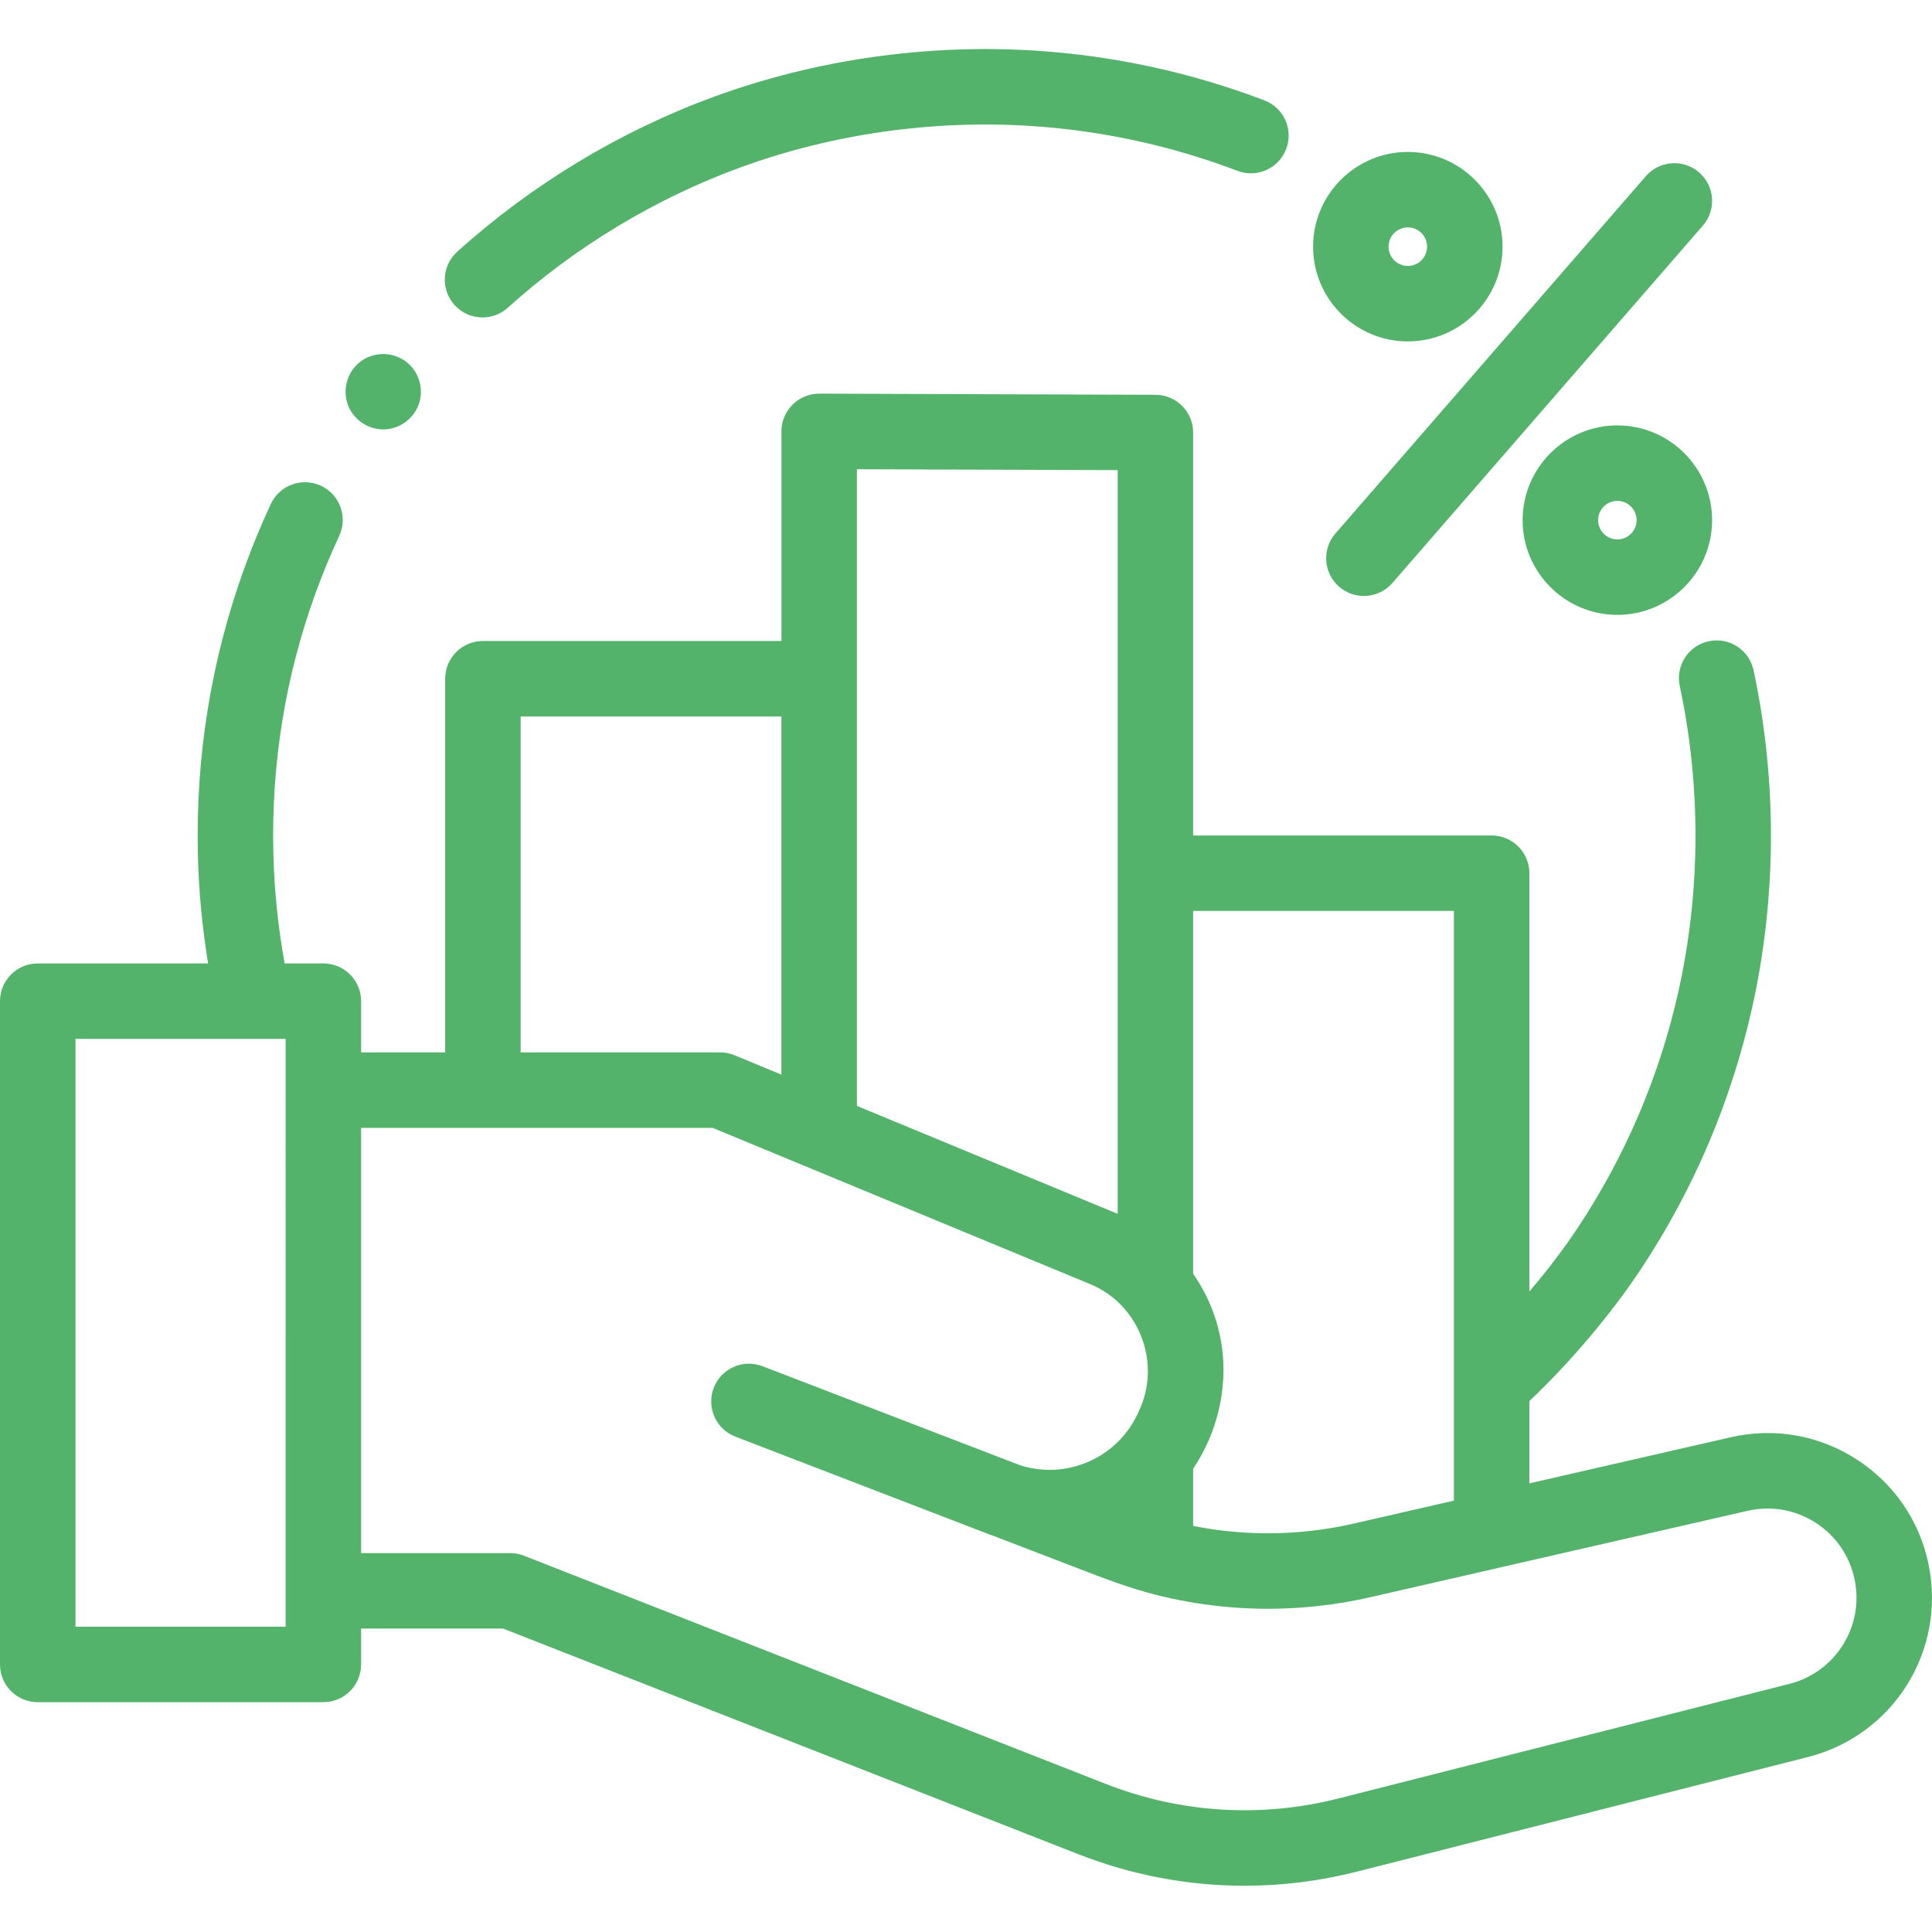
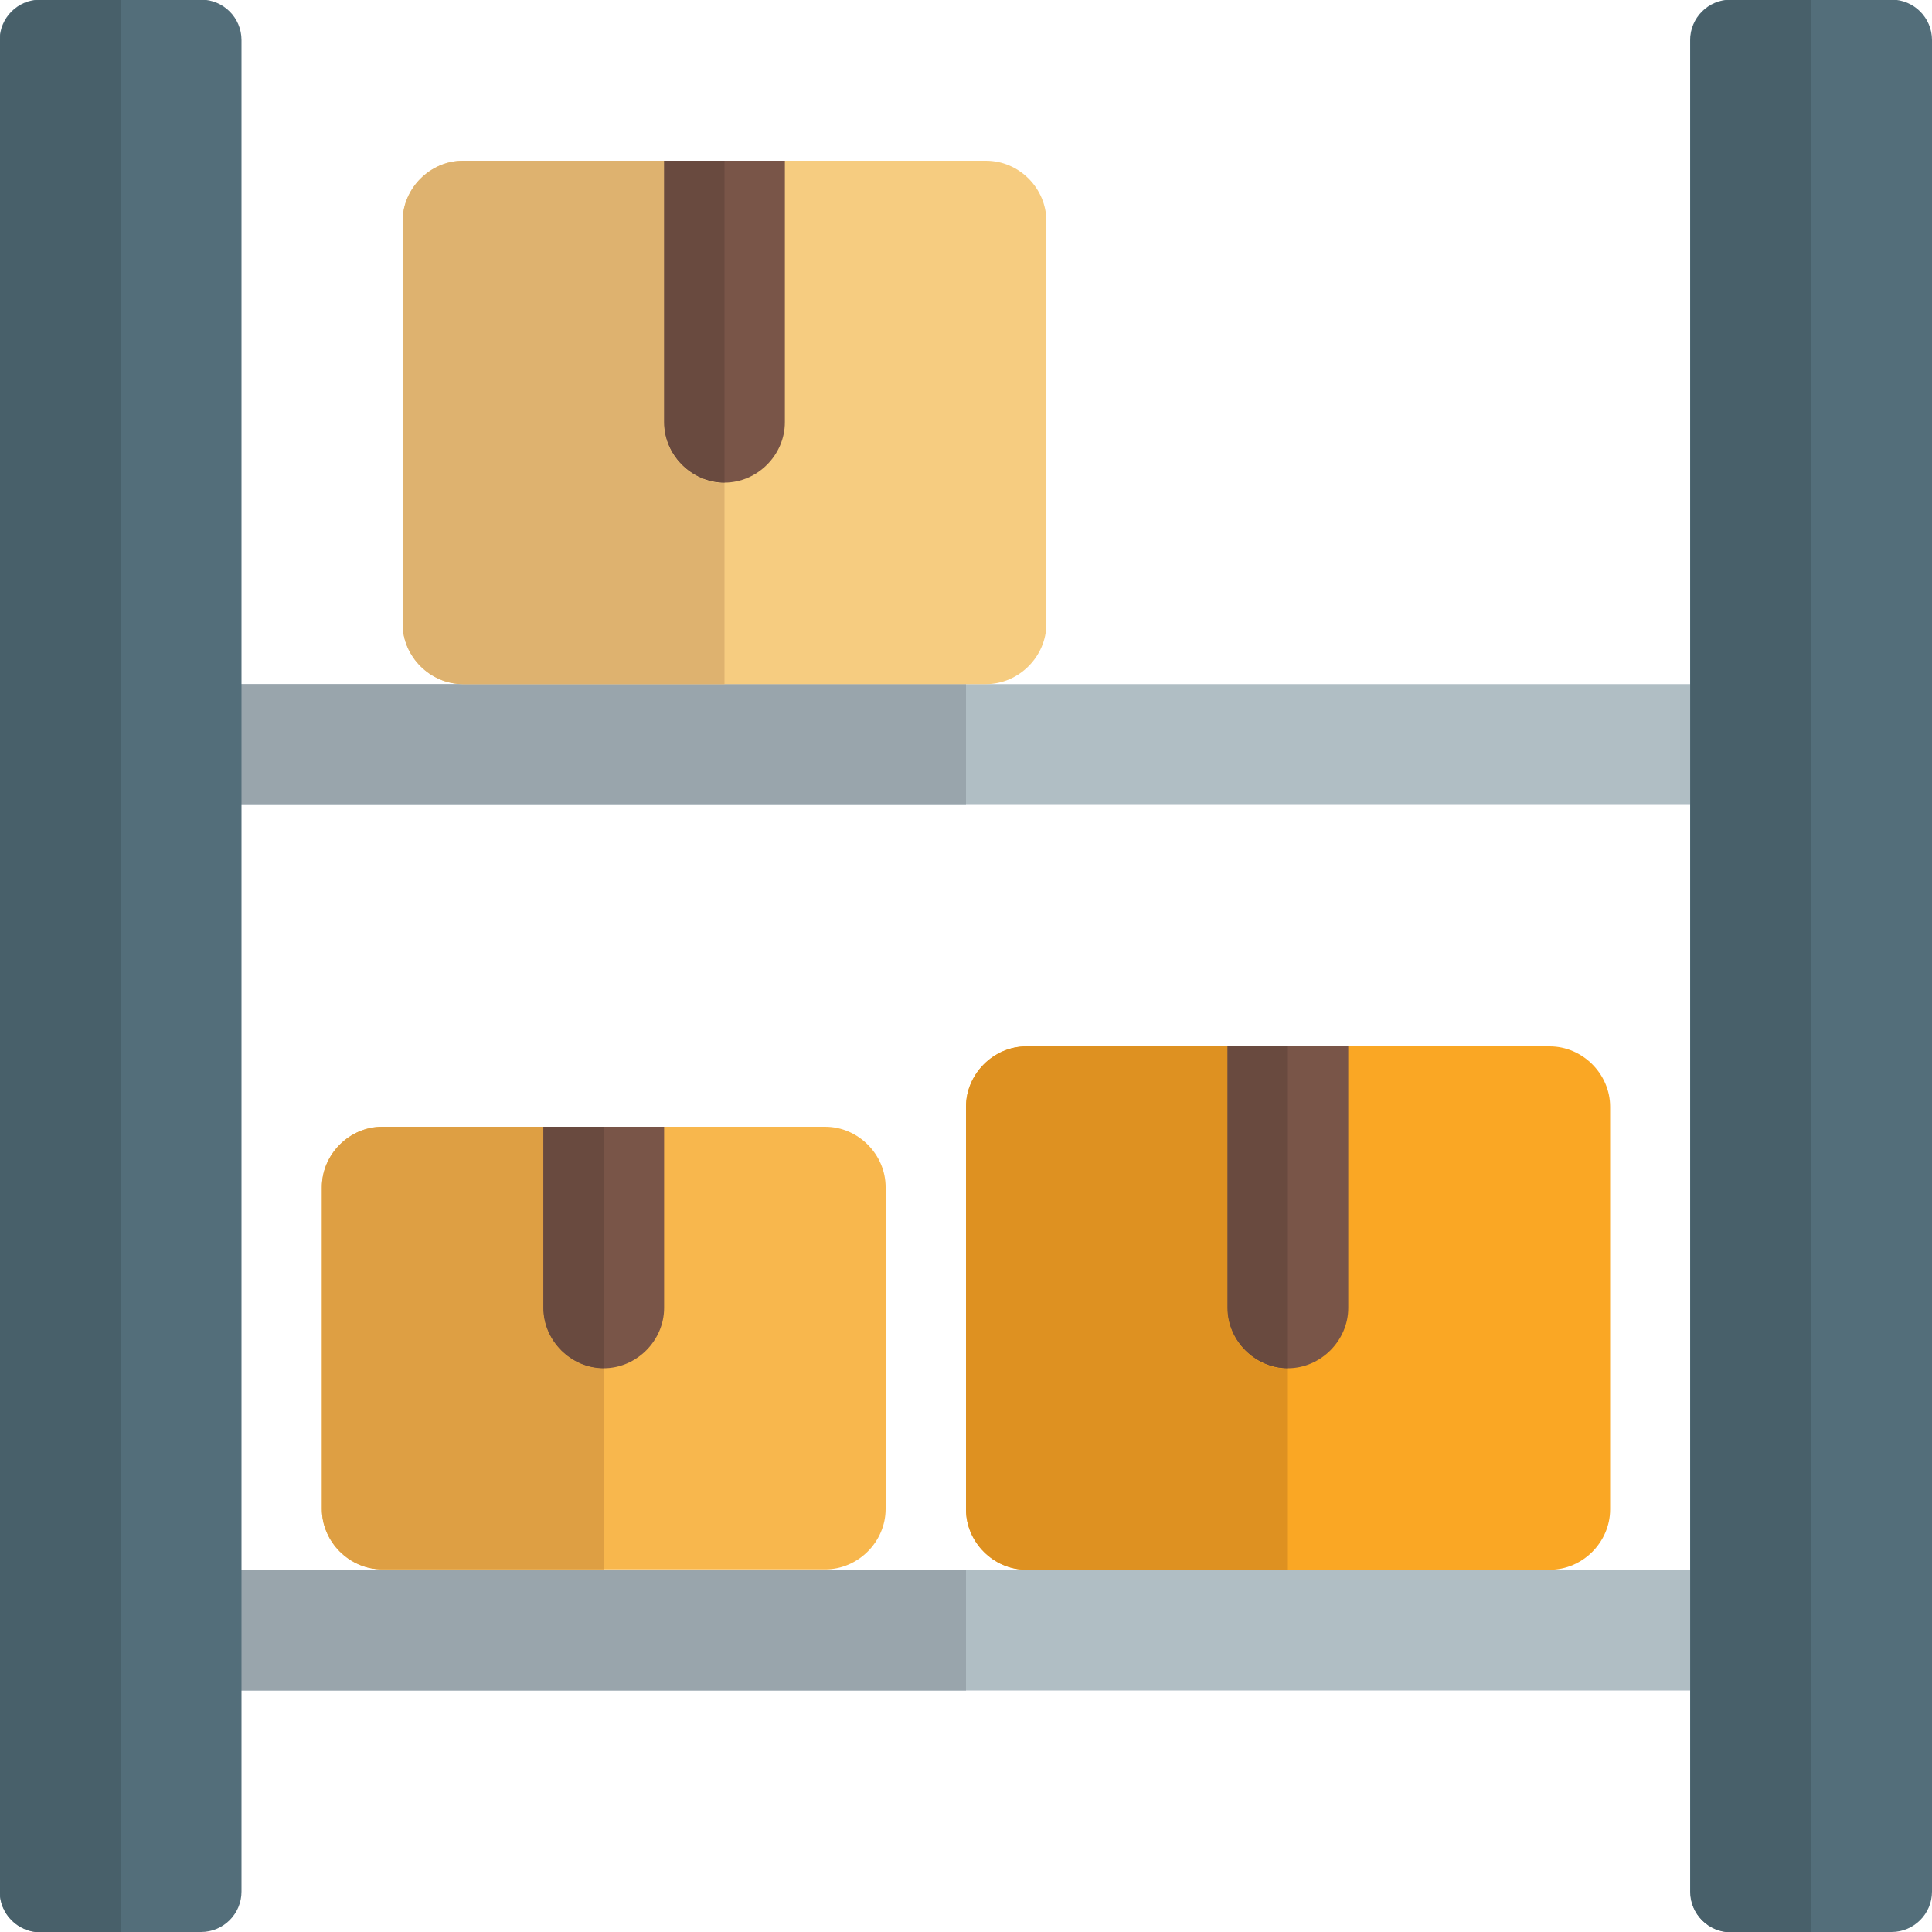
- <svg xmlns="http://www.w3.org/2000/svg" height="512pt" viewBox="0 -13 512 512" fill="#53b36a" width="512pt">
-   <path d="m511.074 401.508c-2.402-11.562-9.199-21.441-19.141-27.82-9.941-6.375-21.75-8.434-33.266-5.801l-53.367 12.219v-21.816c10.703-10.082 21.848-23.246 29.773-35.277 13.898-21.098 23.734-44.266 29.234-68.848 6.539-29.246 6.68-60.207.402-89.547-1.156-5.398-6.473-8.844-11.871-7.684-5.402 1.152-8.84 6.469-7.688 11.871 5.68 26.535 5.555 54.543-.363 80.992-4.969 22.211-13.859 43.145-26.418 62.211-3.723 5.652-8.238 11.582-13.07 17.246v-110.844c0-5.523-4.477-10-10-10h-79.105v-106.789c0-5.508-4.457-9.98-9.965-10l-89.105-.301c-.012 0-.02 0-.031 0-2.648 0-5.188 1.047-7.059 2.918-1.883 1.875-2.941 4.422-2.941 7.082v55.551h-79.117c-5.52 0-10 4.477-10 10v99.027h-22.281v-13.582c0-5.52-4.477-9.996-10-9.996h-10.258c-1.746-9.613-2.758-19.379-2.996-29.129-.586-23.707 3.172-46.902 11.164-68.949 1.863-5.141 3.98-10.266 6.289-15.227 2.332-5.008.16-10.957-4.844-13.289-5.008-2.324-10.957-.16-13.285 4.848-2.559 5.492-4.902 11.164-6.961 16.852-8.844 24.395-13 50.055-12.359 76.258.238 9.578 1.152 19.164 2.703 28.637h-45.148c-5.523 0-10 4.477-10 10v175.773c0 5.523 4.477 10 10 10h75.695c5.523 0 10-4.477 10-10v-9.508h37.617l152.379 59.766c14.227 5.582 29.129 8.391 44.109 8.391 9.988 0 20.02-1.25 29.898-3.762l119.434-30.355c22.672-5.762 36.699-28.215 31.941-51.117zm-125.77-173.098v156.273l-26.734 6.121c-2.875.656-5.781 1.176-8.703 1.582-11.141 1.535-22.508 1.211-33.531-.973-.047-.012-.094-.02-.141-.031v-15.164c7.625-11.375 10.152-25.797 6.156-38.961-1.113-3.672-2.695-7.215-4.707-10.484-.457-.742-.934-1.469-1.43-2.18-.004-.012-.012-.02-.02-.031v-96.156h69.109zm-158.211-117.055 69.105.23v197.094l-38.621-15.984-30.484-12.621zm-89.117 65.516h69.105v94.918l-12.402-5.133c-1.215-.504-2.516-.762-3.824-.762h-52.879zm-62.281 241.223h-55.695v-155.777h47.18c.02 0 .043.004.066.004.02 0 .035-.004.055-.004h8.395zm398.512 15.148-119.434 30.355c-20.617 5.238-41.98 3.898-61.781-3.863l-154.137-60.457c-1.164-.457-2.402-.688-3.652-.688h-39.508v-112.691h93.168l64.703 26.781 35.406 14.656c12.527 5.195 18.523 19.891 13.387 32.402-1.031 2.512-2.309 4.898-4.004 7.027-6.262 7.902-16.57 11.387-26.211 9.043-.078-.02-.156-.039-.234-.059-.578-.145-1.152-.312-1.723-.5l-67.285-25.867c-.547-.211-.836-.32-.836-.32-5.152-1.984-10.938.59-12.922 5.746-1.98 5.152.59 10.941 5.746 12.922 0 0 37.938 14.586 66.867 25.742.582.227 1.16.438 1.742.633l22.215 8.543c6.715 2.582 13.398 5.152 20.387 6.938 11.867 3.031 24.184 4.25 36.418 3.582 6.898-.375 13.785-1.328 20.52-2.867l34.496-7.895c.035-.008.07-.023.105-.031l65.492-14.992c6.23-1.426 12.625-.312 18 3.137 5.383 3.453 9.059 8.801 10.359 15.059 2.578 12.395-5.016 24.547-17.285 27.664zm0 0" />
-   <path d="m127.879 71.125c2.391 0 4.789-.852 6.699-2.578 17.844-16.117 39.152-28.973 61.633-37.18 24.355-8.891 51.055-12.684 77.215-10.965 18.723 1.23 37.066 5.227 54.52 11.875 5.156 1.965 10.938-.621 12.902-5.785 1.969-5.16-.621-10.938-5.785-12.902-19.312-7.359-39.609-11.781-60.324-13.145-28.914-1.898-58.441 2.297-85.387 12.137-24.871 9.078-48.445 23.301-68.176 41.121-4.102 3.703-4.422 10.027-.719 14.125 1.973 2.188 4.691 3.297 7.422 3.297zm0 0" />
-   <path d="m354.887 142.492c1.895 1.645 4.23 2.449 6.555 2.449 2.793 0 5.574-1.164 7.555-3.438l82.273-94.707c3.625-4.168 3.18-10.484-.988-14.105-4.172-3.621-10.484-3.18-14.105.988l-82.277 94.707c-3.625 4.168-3.18 10.484.988 14.105zm0 0" />
-   <path d="m428.617 99.738c-13.844 0-25.105 11.262-25.105 25.105s11.262 25.105 25.105 25.105 25.105-11.266 25.105-25.105c0-13.844-11.262-25.105-25.105-25.105zm0 30.211c-2.816 0-5.105-2.289-5.105-5.105 0-2.812 2.289-5.105 5.105-5.105 2.812 0 5.105 2.293 5.105 5.105 0 2.816-2.293 5.105-5.105 5.105zm0 0" />
-   <path d="m373.086 77.477c13.844 0 25.105-11.262 25.105-25.105s-11.262-25.105-25.105-25.105-25.105 11.262-25.105 25.105 11.262 25.105 25.105 25.105zm0-30.215c2.816 0 5.105 2.293 5.105 5.109 0 2.812-2.289 5.105-5.105 5.105-2.816 0-5.105-2.293-5.105-5.105 0-2.816 2.289-5.109 5.105-5.109zm0 0" />
-   <path d="m92.328 94.625c1.602 3.844 5.543 6.383 9.719 6.164 4.129-.215 7.746-3.008 9.023-6.93 1.289-3.957-.117-8.465-3.426-10.992-3.371-2.57-8.105-2.73-11.637-.383-3.918 2.605-5.488 7.801-3.68 12.141zm0 0" />
+ <svg xmlns="http://www.w3.org/2000/svg" version="1.1" id="Layer_1" x="0px" y="0px" viewBox="-164 42.3 512 512" style="enable-background:new -164 42.3 512 512;" xml:space="preserve">
+   <style type="text/css">
+ 	.st0{fill:#B0BEC4;}
+ 	.st1{fill:#99A5AC;}
+ 	.st2{fill:#F6CC80;}
+ 	.st3{fill:#795548;}
+ 	.st4{fill:#DEB26F;}
+ 	.st5{fill:#694A3F;}
+ 	.st6{fill:#F8B74D;}
+ 	.st7{fill:#DE9F43;}
+ 	.st8{fill:#FAA724;}
+ 	.st9{fill:#DE9121;}
+ 	.st10{fill:#536E7A;}
+ 	.st11{fill:#48606A;}
+ </style>
+   <path class="st0" d="M332,490.3h-480c-8.8,0-16-7.2-16-16c0-8.8,7.2-16,16-16h480c8.8,0,16,7.2,16,16  C348,483.1,340.8,490.3,332,490.3z" />
+   <path class="st0" d="M332,255.6h-480c-8.8,0-16-7.2-16-16c0-8.8,7.2-16,16-16h480c8.8,0,16,7.2,16,16  C348,248.4,340.8,255.6,332,255.6z" />
+   <path class="st1" d="M92,458.3h-240c-8.8,0-16,7.2-16,16c0,8.8,7.2,16,16,16H92V458.3z" />
+   <path class="st1" d="M92,223.6h-240c-8.8,0-16,7.2-16,16c0,8.8,7.2,16,16,16H92V223.6z" />
+   <path class="st2" d="M97.3,84.9H-41.3c-8.7,0-16,7.3-16,16v106.7c0,8.7,7.3,16,16,16H97.3c8.7,0,16-7.3,16-16V100.9  C113.3,92.2,106.1,84.9,97.3,84.9z" />
+   <path class="st3" d="M44,84.9v69.3c0,8.7-7.3,16-16,16s-16-7.3-16-16V84.9H44z" />
+   <path class="st4" d="M12,84.9h-53.3c-8.7,0-16,7.3-16,16v106.7c0,8.7,7.3,16,16,16H28v-53.3c-8.7,0-16-7.3-16-16V84.9z" />
+   <path class="st5" d="M28,84.9H12v69.3c0,8.7,7.3,16,16,16V84.9z" />
+   <path class="st6" d="M54.7,340.9H-62.7c-8.7,0-16,7.3-16,16v85.3c0,8.7,7.3,16,16,16H54.7c8.7,0,16-7.3,16-16v-85.3  C70.7,348.2,63.4,340.9,54.7,340.9z" />
+   <path class="st3" d="M12,340.9v48c0,8.7-7.3,16-16,16s-16-7.3-16-16v-48H12z" />
+   <path class="st7" d="M-20,340.9h-42.7c-8.7,0-16,7.3-16,16v85.3c0,8.7,7.3,16,16,16H-4v-53.3c-8.7,0-16-7.3-16-16V340.9z" />
+   <path class="st5" d="M-4,340.9h-16v48c0,8.7,7.3,16,16,16V340.9z" />
+   <path class="st8" d="M246.7,319.6H108c-8.7,0-16,7.3-16,16v106.7c0,8.7,7.3,16,16,16h138.7c8.7,0,16-7.3,16-16V335.6  C262.7,326.9,255.4,319.6,246.7,319.6z" />
+   <path class="st3" d="M193.3,319.6v69.3c0,8.7-7.3,16-16,16s-16-7.3-16-16v-69.3H193.3z" />
+   <path class="st9" d="M161.3,319.6H108c-8.7,0-16,7.3-16,16v106.7c0,8.7,7.3,16,16,16h69.3v-53.3c-8.7,0-16-7.3-16-16V319.6z" />
+   <path class="st5" d="M177.3,319.6h-16v69.3c0,8.7,7.3,16,16,16V319.6z" />
+   <path class="st10" d="M-110.7,554.3h-42.7c-5.9,0-10.7-4.8-10.7-10.7V52.9c0-5.9,4.8-10.7,10.7-10.7h42.7c5.9,0,10.7,4.8,10.7,10.7  v490.7C-100,549.5-104.8,554.3-110.7,554.3z" />
+   <path class="st11" d="M-132,42.3h-21.3c-5.9,0-10.7,4.8-10.7,10.7v490.7c0,5.9,4.8,10.7,10.7,10.7h21.3V42.3z" />
+   <path class="st10" d="M337.3,554.3h-42.7c-5.9,0-10.7-4.8-10.7-10.7V52.9c0-5.9,4.8-10.7,10.7-10.7h42.7c5.9,0,10.7,4.8,10.7,10.7  v490.7C348,549.5,343.2,554.3,337.3,554.3z" />
+   <path class="st11" d="M316,42.3h-21.3c-5.9,0-10.7,4.8-10.7,10.7v490.7c0,5.9,4.8,10.7,10.7,10.7H316V42.3z" />
</svg>
